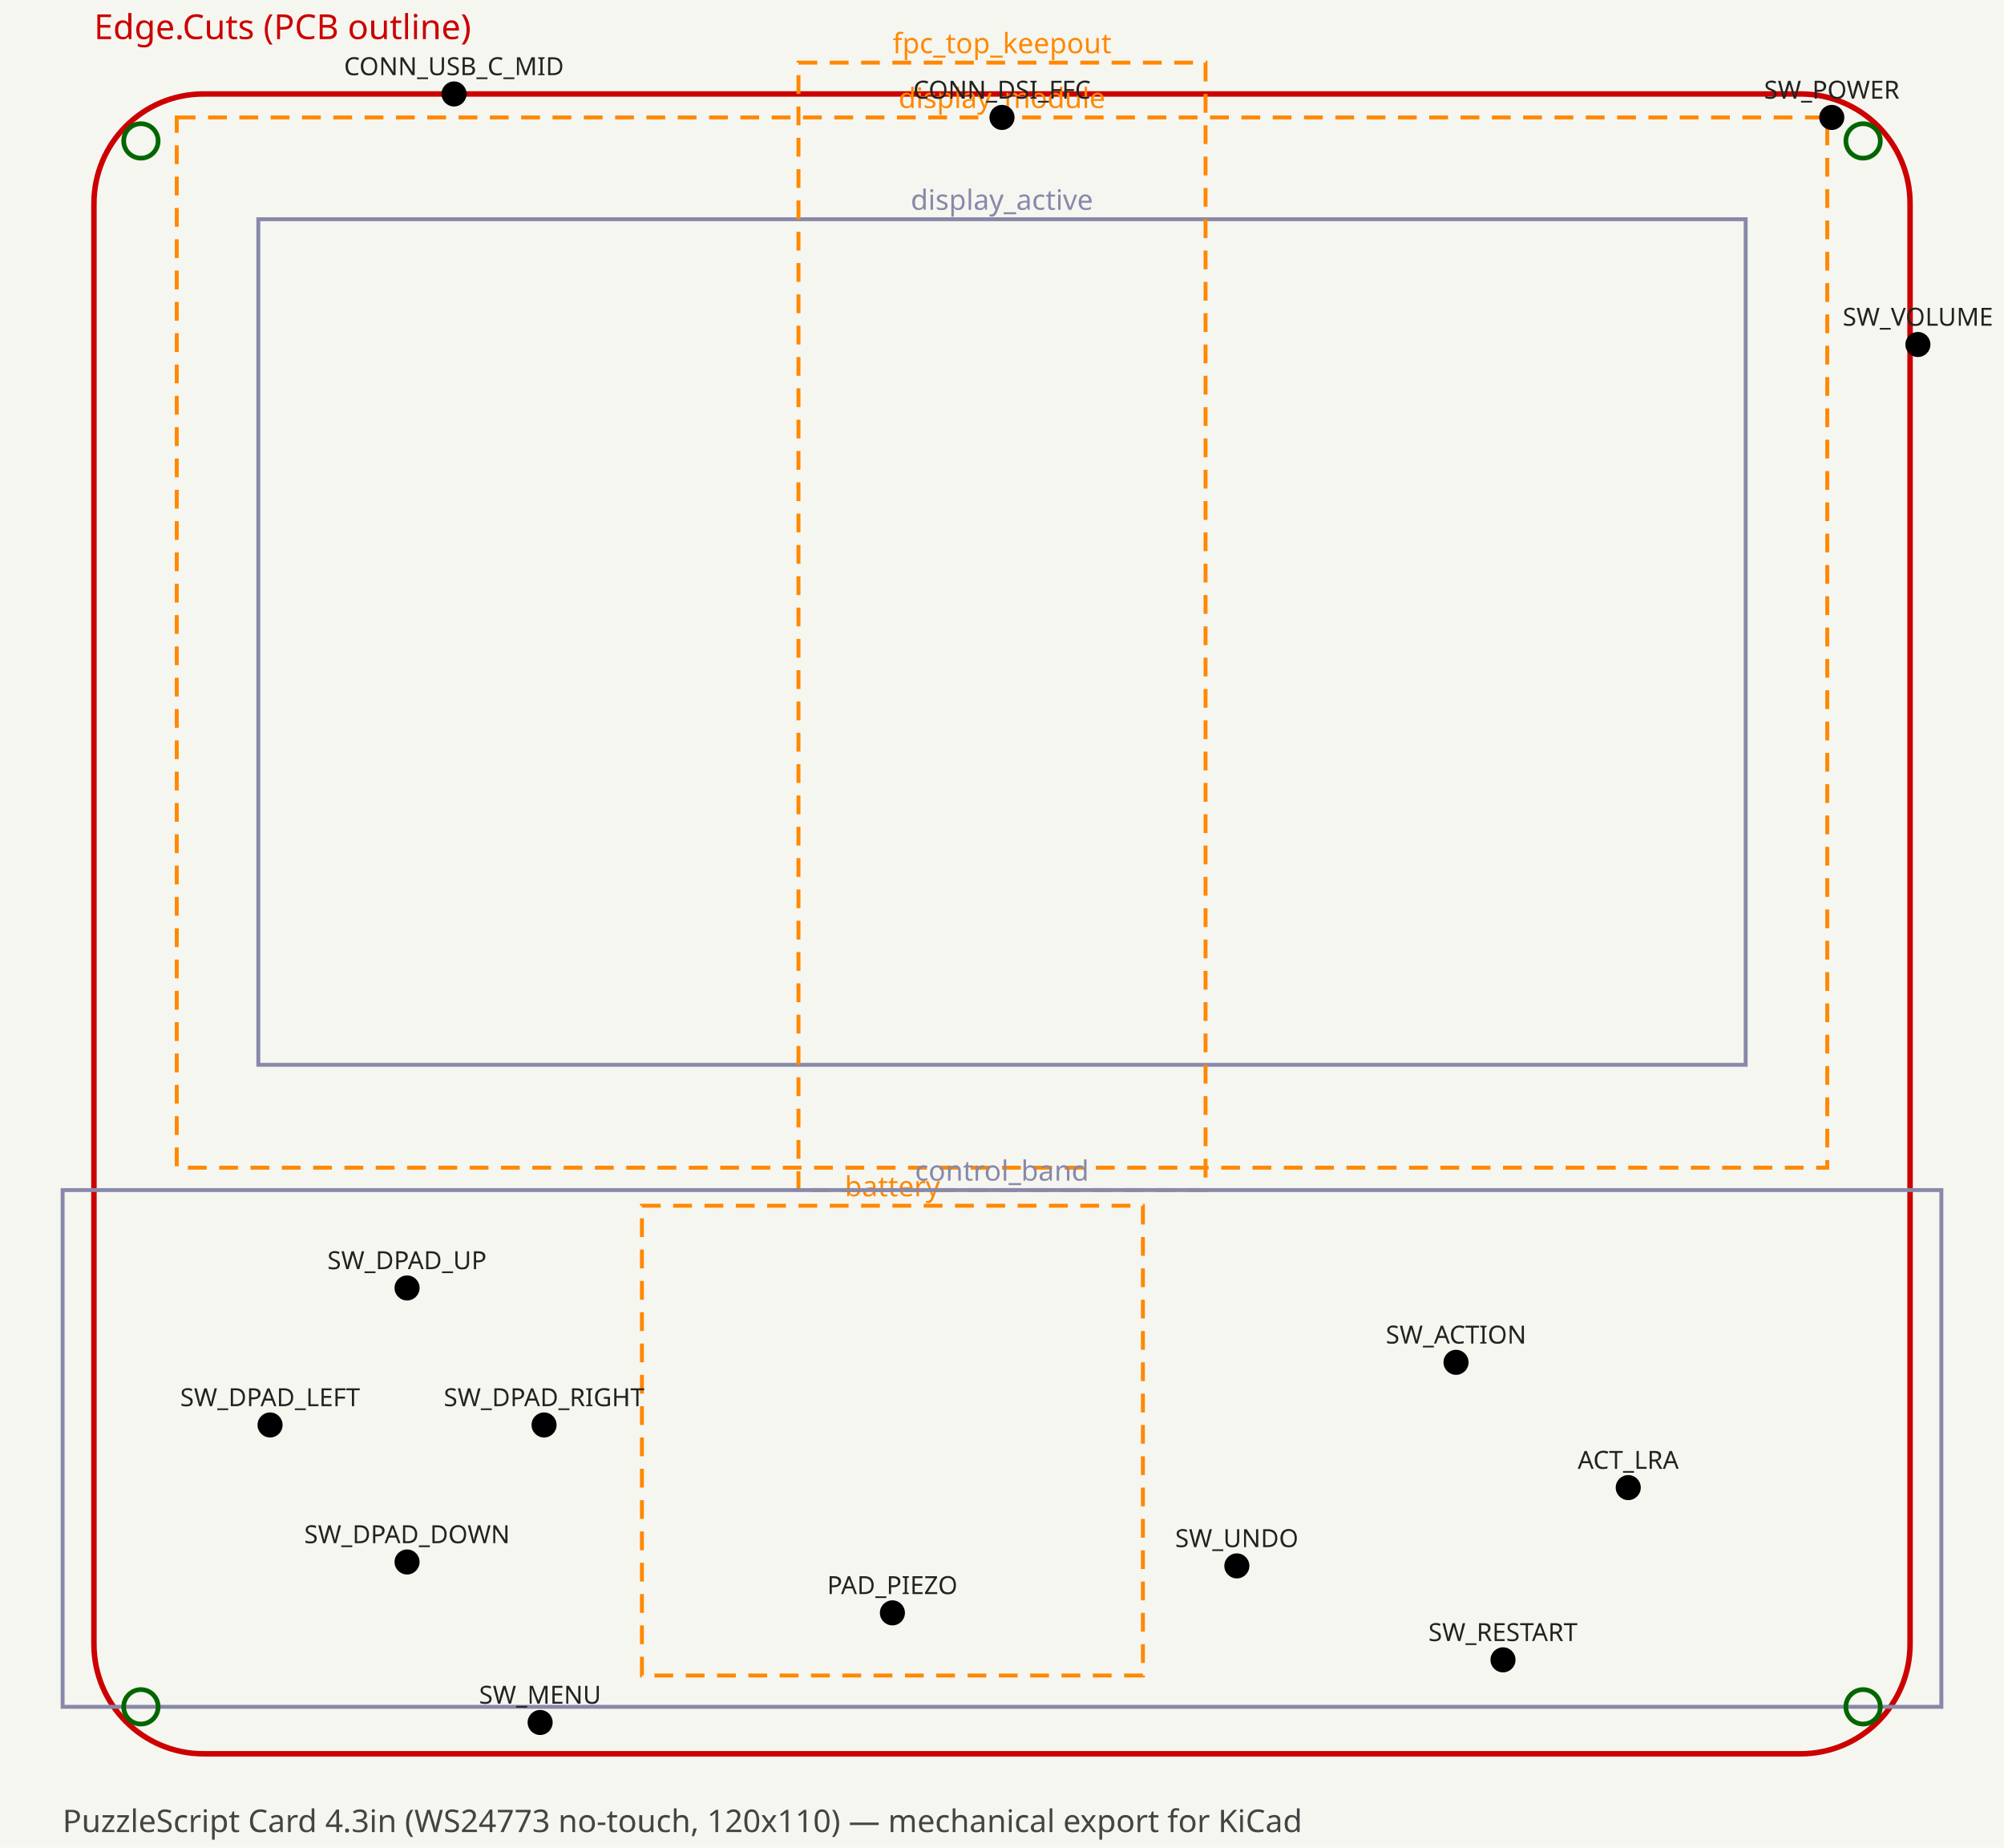
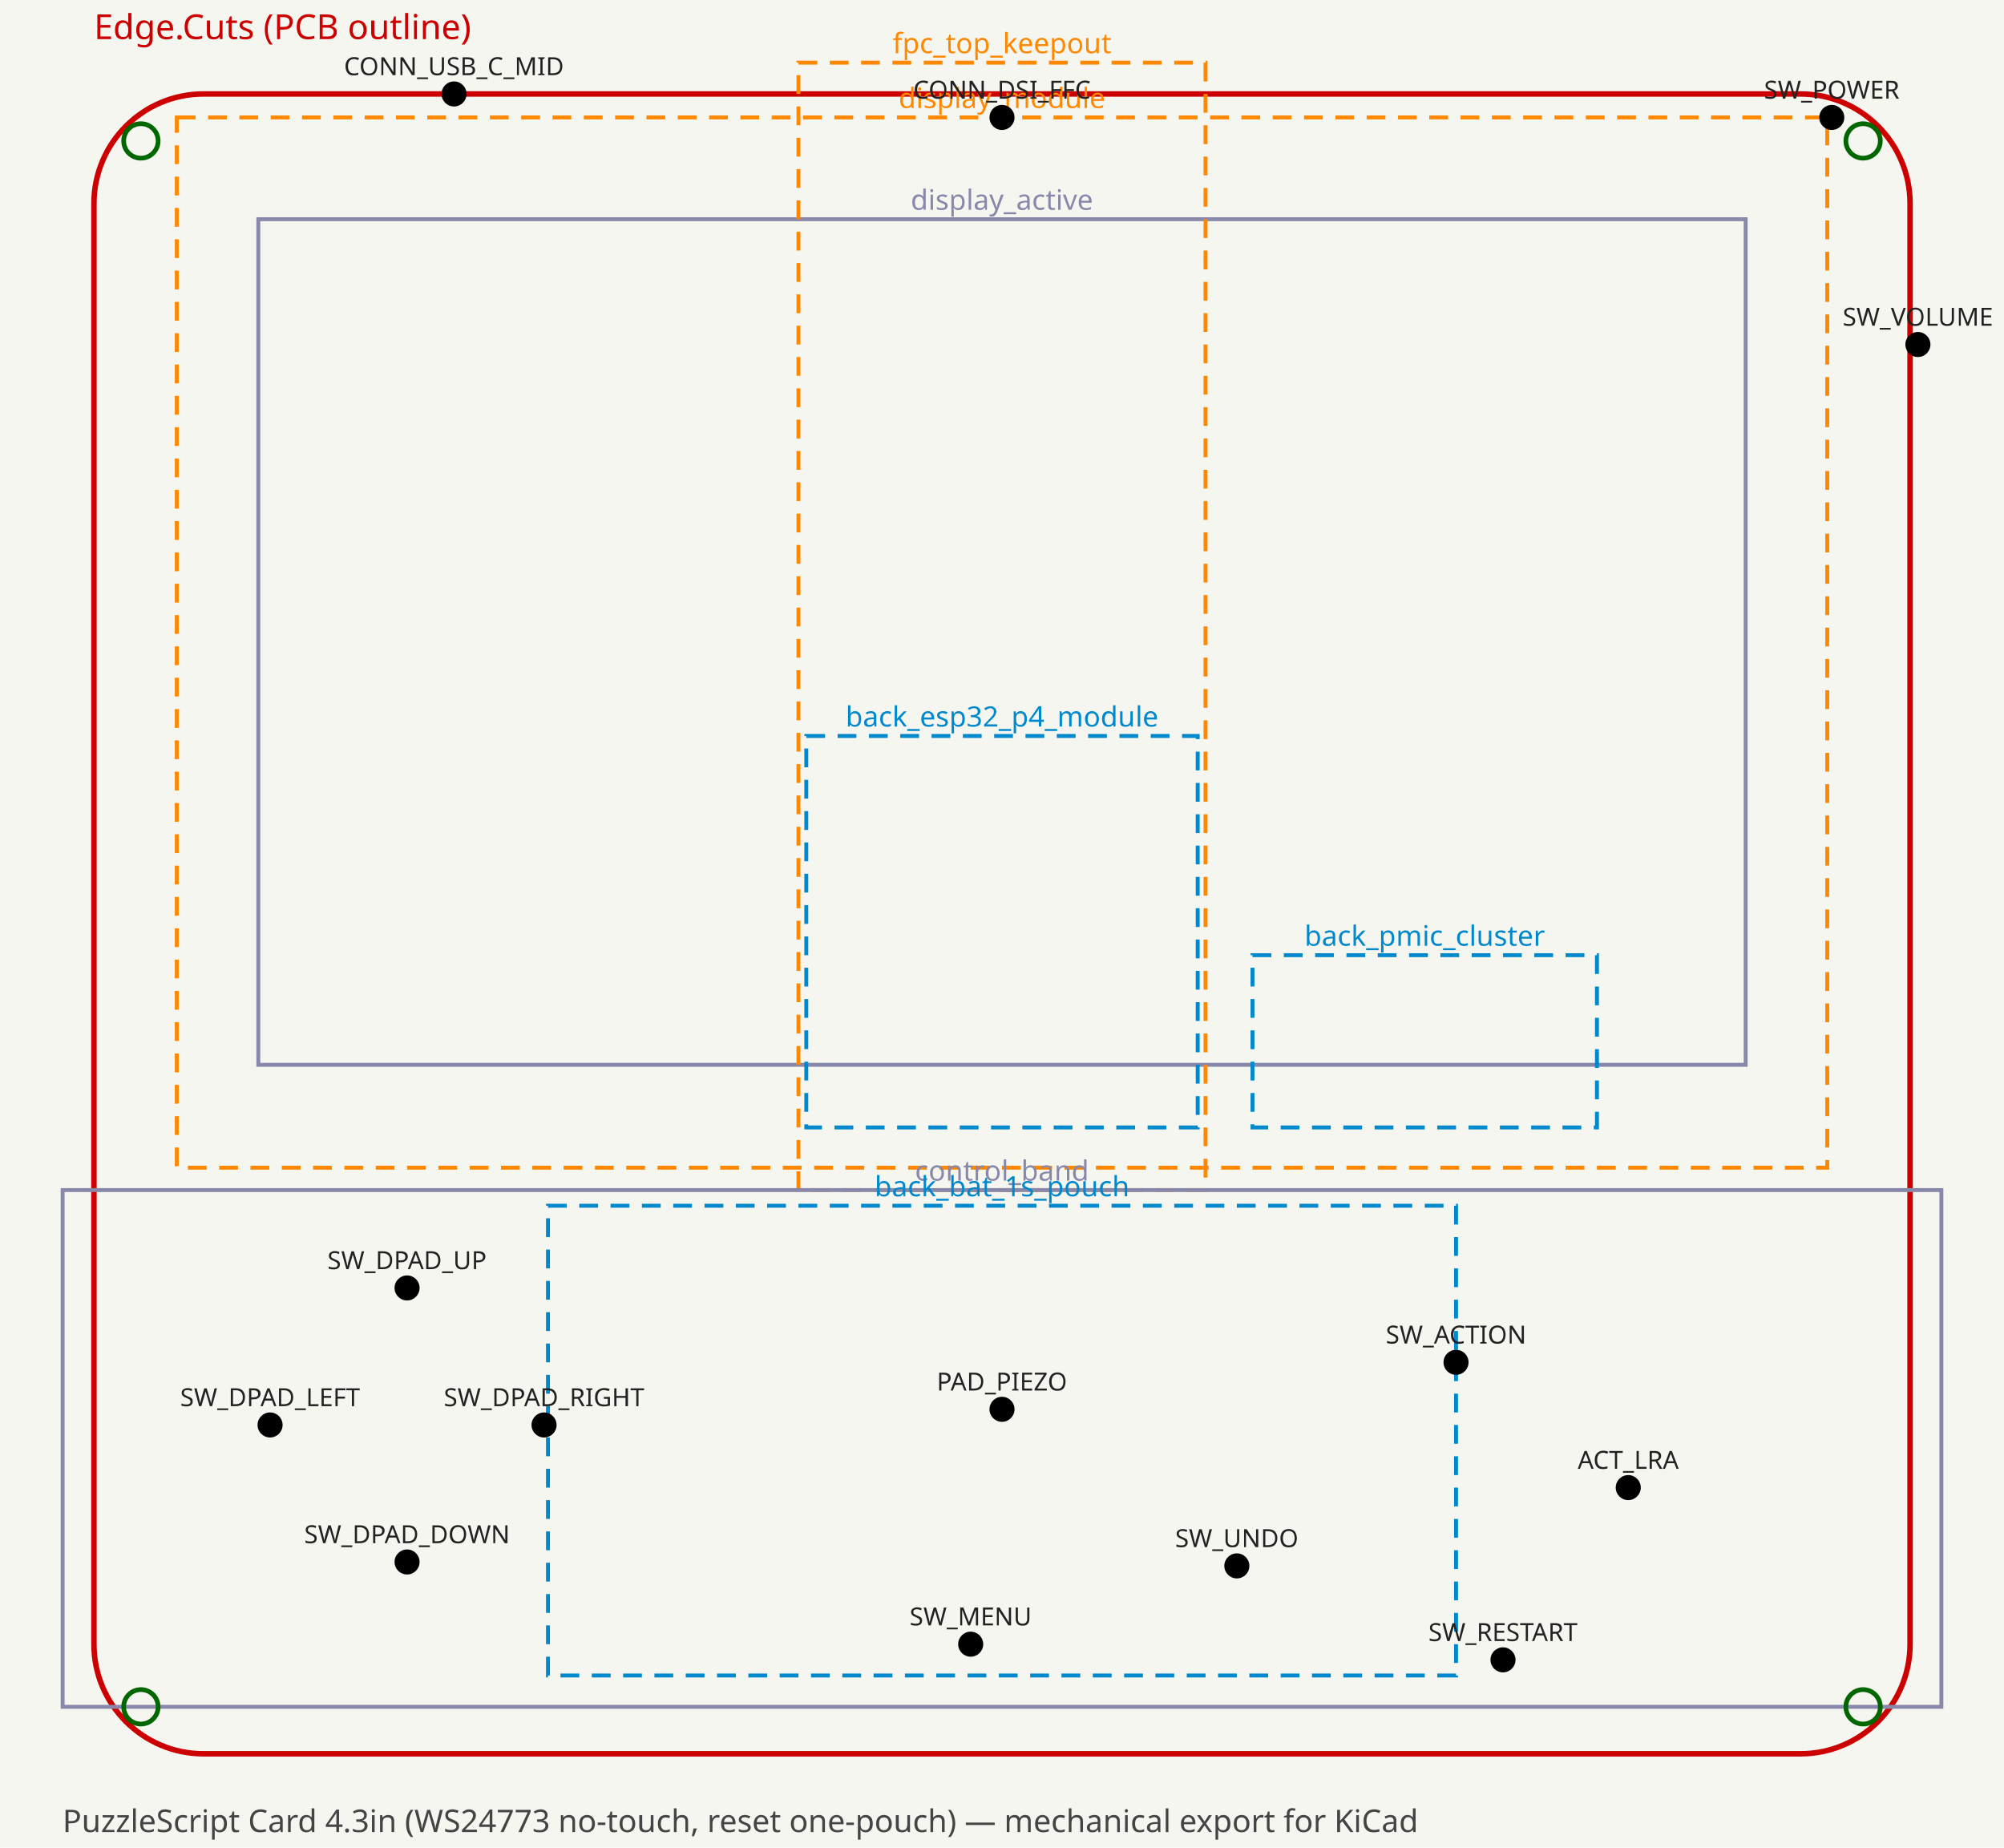
<svg xmlns="http://www.w3.org/2000/svg" width="512px" viewBox="0 0 128 118">
  <rect x="0" y="0" width="128" height="118" fill="#f6f6f0" />
  <g transform="translate(4,4)">
    <path d="M 9 2 H 111 A 7 7 0 0 1 118 9 V 101 A 7 7 0 0 1 111 108 H 9 A 7 7 0 0 1 2 101 V 9 A 7 7 0 0 1 9 2 Z" fill="none" stroke="#c00" stroke-width="0.35" />
    <text x="2" y="-1.5" font-size="2.2" font-family="sans-serif" fill="#c00">Edge.Cuts (PCB outline)</text>
    <rect x="7.29" y="3.5" width="105.42" height="67.07" fill="none" stroke="#f80" stroke-width="0.25" stroke-dasharray="1.2,0.8" />
    <text x="60" y="2.9" font-size="1.8" text-anchor="middle" font-family="sans-serif" fill="#f80">display_module</text>
    <rect x="12.5" y="10" width="95" height="54" fill="none" stroke="#88a" stroke-width="0.25" />
    <text x="60" y="9.4" font-size="1.8" text-anchor="middle" font-family="sans-serif" fill="#88a">display_active</text>
-     <rect x="37" y="73" width="32" height="30" fill="none" stroke="#f80" stroke-width="0.25" stroke-dasharray="1.2,0.8" />
-     <text x="53" y="72.4" font-size="1.8" text-anchor="middle" font-family="sans-serif" fill="#f80">battery</text>
    <rect x="47" y="0" width="26" height="72" fill="none" stroke="#f80" stroke-width="0.25" stroke-dasharray="1.2,0.8" />
    <text x="60" y="-0.6" font-size="1.8" text-anchor="middle" font-family="sans-serif" fill="#f80">fpc_top_keepout</text>
    <rect x="0" y="72" width="120" height="33" fill="none" stroke="#88a" stroke-width="0.25" />
    <text x="60" y="71.4" font-size="1.8" text-anchor="middle" font-family="sans-serif" fill="#88a">control_band</text>
+     <rect x="31" y="73" width="58" height="30" fill="none" stroke="#08c" stroke-width="0.25" stroke-dasharray="1.2,0.8" />
+     <text x="60" y="72.4" font-size="1.8" text-anchor="middle" font-family="sans-serif" fill="#08c">back_bat_1s_pouch</text>
+     <rect x="47.5" y="43" width="25" height="25" fill="none" stroke="#08c" stroke-width="0.25" stroke-dasharray="1.2,0.8" />
+     <text x="60" y="42.4" font-size="1.8" text-anchor="middle" font-family="sans-serif" fill="#08c">back_esp32_p4_module</text>
+     <rect x="76" y="57" width="22" height="11" fill="none" stroke="#08c" stroke-width="0.25" stroke-dasharray="1.2,0.8" />
+     <text x="87" y="56.4" font-size="1.8" text-anchor="middle" font-family="sans-serif" fill="#08c">back_pmic_cluster</text>
    <circle cx="22" cy="78.25" r="0.8" fill="#000" />
    <text x="22" y="77.05" font-size="1.6" text-anchor="middle" font-family="sans-serif" fill="#222">SW_DPAD_UP</text>
    <circle cx="22" cy="95.75" r="0.8" fill="#000" />
    <text x="22" y="94.55" font-size="1.6" text-anchor="middle" font-family="sans-serif" fill="#222">SW_DPAD_DOWN</text>
    <circle cx="13.25" cy="87" r="0.8" fill="#000" />
    <text x="13.25" y="85.8" font-size="1.6" text-anchor="middle" font-family="sans-serif" fill="#222">SW_DPAD_LEFT</text>
    <circle cx="30.75" cy="87" r="0.8" fill="#000" />
    <text x="30.75" y="85.8" font-size="1.6" text-anchor="middle" font-family="sans-serif" fill="#222">SW_DPAD_RIGHT</text>
    <circle cx="89" cy="83" r="0.8" fill="#000" />
    <text x="89" y="81.8" font-size="1.6" text-anchor="middle" font-family="sans-serif" fill="#222">SW_ACTION</text>
    <circle cx="75" cy="96" r="0.8" fill="#000" />
    <text x="75" y="94.8" font-size="1.6" text-anchor="middle" font-family="sans-serif" fill="#222">SW_UNDO</text>
    <circle cx="92" cy="102" r="0.8" fill="#000" />
    <text x="92" y="100.8" font-size="1.6" text-anchor="middle" font-family="sans-serif" fill="#222">SW_RESTART</text>
-     <circle cx="30.5" cy="106" r="0.8" fill="#000" />
-     <text x="30.5" y="104.8" font-size="1.6" text-anchor="middle" font-family="sans-serif" fill="#222">SW_MENU</text>
+     <circle cx="58" cy="101" r="0.8" fill="#000" />
+     <text x="58" y="99.8" font-size="1.6" text-anchor="middle" font-family="sans-serif" fill="#222">SW_MENU</text>
    <circle cx="60" cy="3.5" r="0.8" fill="#000" />
    <text x="60" y="2.3" font-size="1.6" text-anchor="middle" font-family="sans-serif" fill="#222">CONN_DSI_FFC</text>
    <circle cx="25" cy="2" r="0.8" fill="#000" />
    <text x="25" y="0.8" font-size="1.6" text-anchor="middle" font-family="sans-serif" fill="#222">CONN_USB_C_MID</text>
    <circle cx="113" cy="3.5" r="0.8" fill="#000" />
    <text x="113" y="2.3" font-size="1.6" text-anchor="middle" font-family="sans-serif" fill="#222">SW_POWER</text>
    <circle cx="118.5" cy="18" r="0.8" fill="#000" />
    <text x="118.5" y="16.8" font-size="1.6" text-anchor="middle" font-family="sans-serif" fill="#222">SW_VOLUME</text>
    <circle cx="100" cy="91" r="0.8" fill="#000" />
    <text x="100" y="89.8" font-size="1.6" text-anchor="middle" font-family="sans-serif" fill="#222">ACT_LRA</text>
-     <circle cx="53" cy="99" r="0.8" fill="#000" />
-     <text x="53" y="97.8" font-size="1.6" text-anchor="middle" font-family="sans-serif" fill="#222">PAD_PIEZO</text>
+     <circle cx="60" cy="86" r="0.8" fill="#000" />
+     <text x="60" y="84.8" font-size="1.6" text-anchor="middle" font-family="sans-serif" fill="#222">PAD_PIEZO</text>
    <circle cx="5" cy="5" r="1.1" fill="none" stroke="#060" stroke-width="0.3" />
    <circle cx="115" cy="5" r="1.1" fill="none" stroke="#060" stroke-width="0.3" />
    <circle cx="5" cy="105" r="1.1" fill="none" stroke="#060" stroke-width="0.3" />
    <circle cx="115" cy="105" r="1.1" fill="none" stroke="#060" stroke-width="0.3" />
  </g>
-   <text x="4" y="117" font-size="2" font-family="sans-serif" fill="#444">PuzzleScript Card 4.3in (WS24773 no-touch, 120x110) — mechanical export for KiCad</text>
+   <text x="4" y="117" font-size="2" font-family="sans-serif" fill="#444">PuzzleScript Card 4.3in (WS24773 no-touch, reset one-pouch) — mechanical export for KiCad</text>
</svg>
